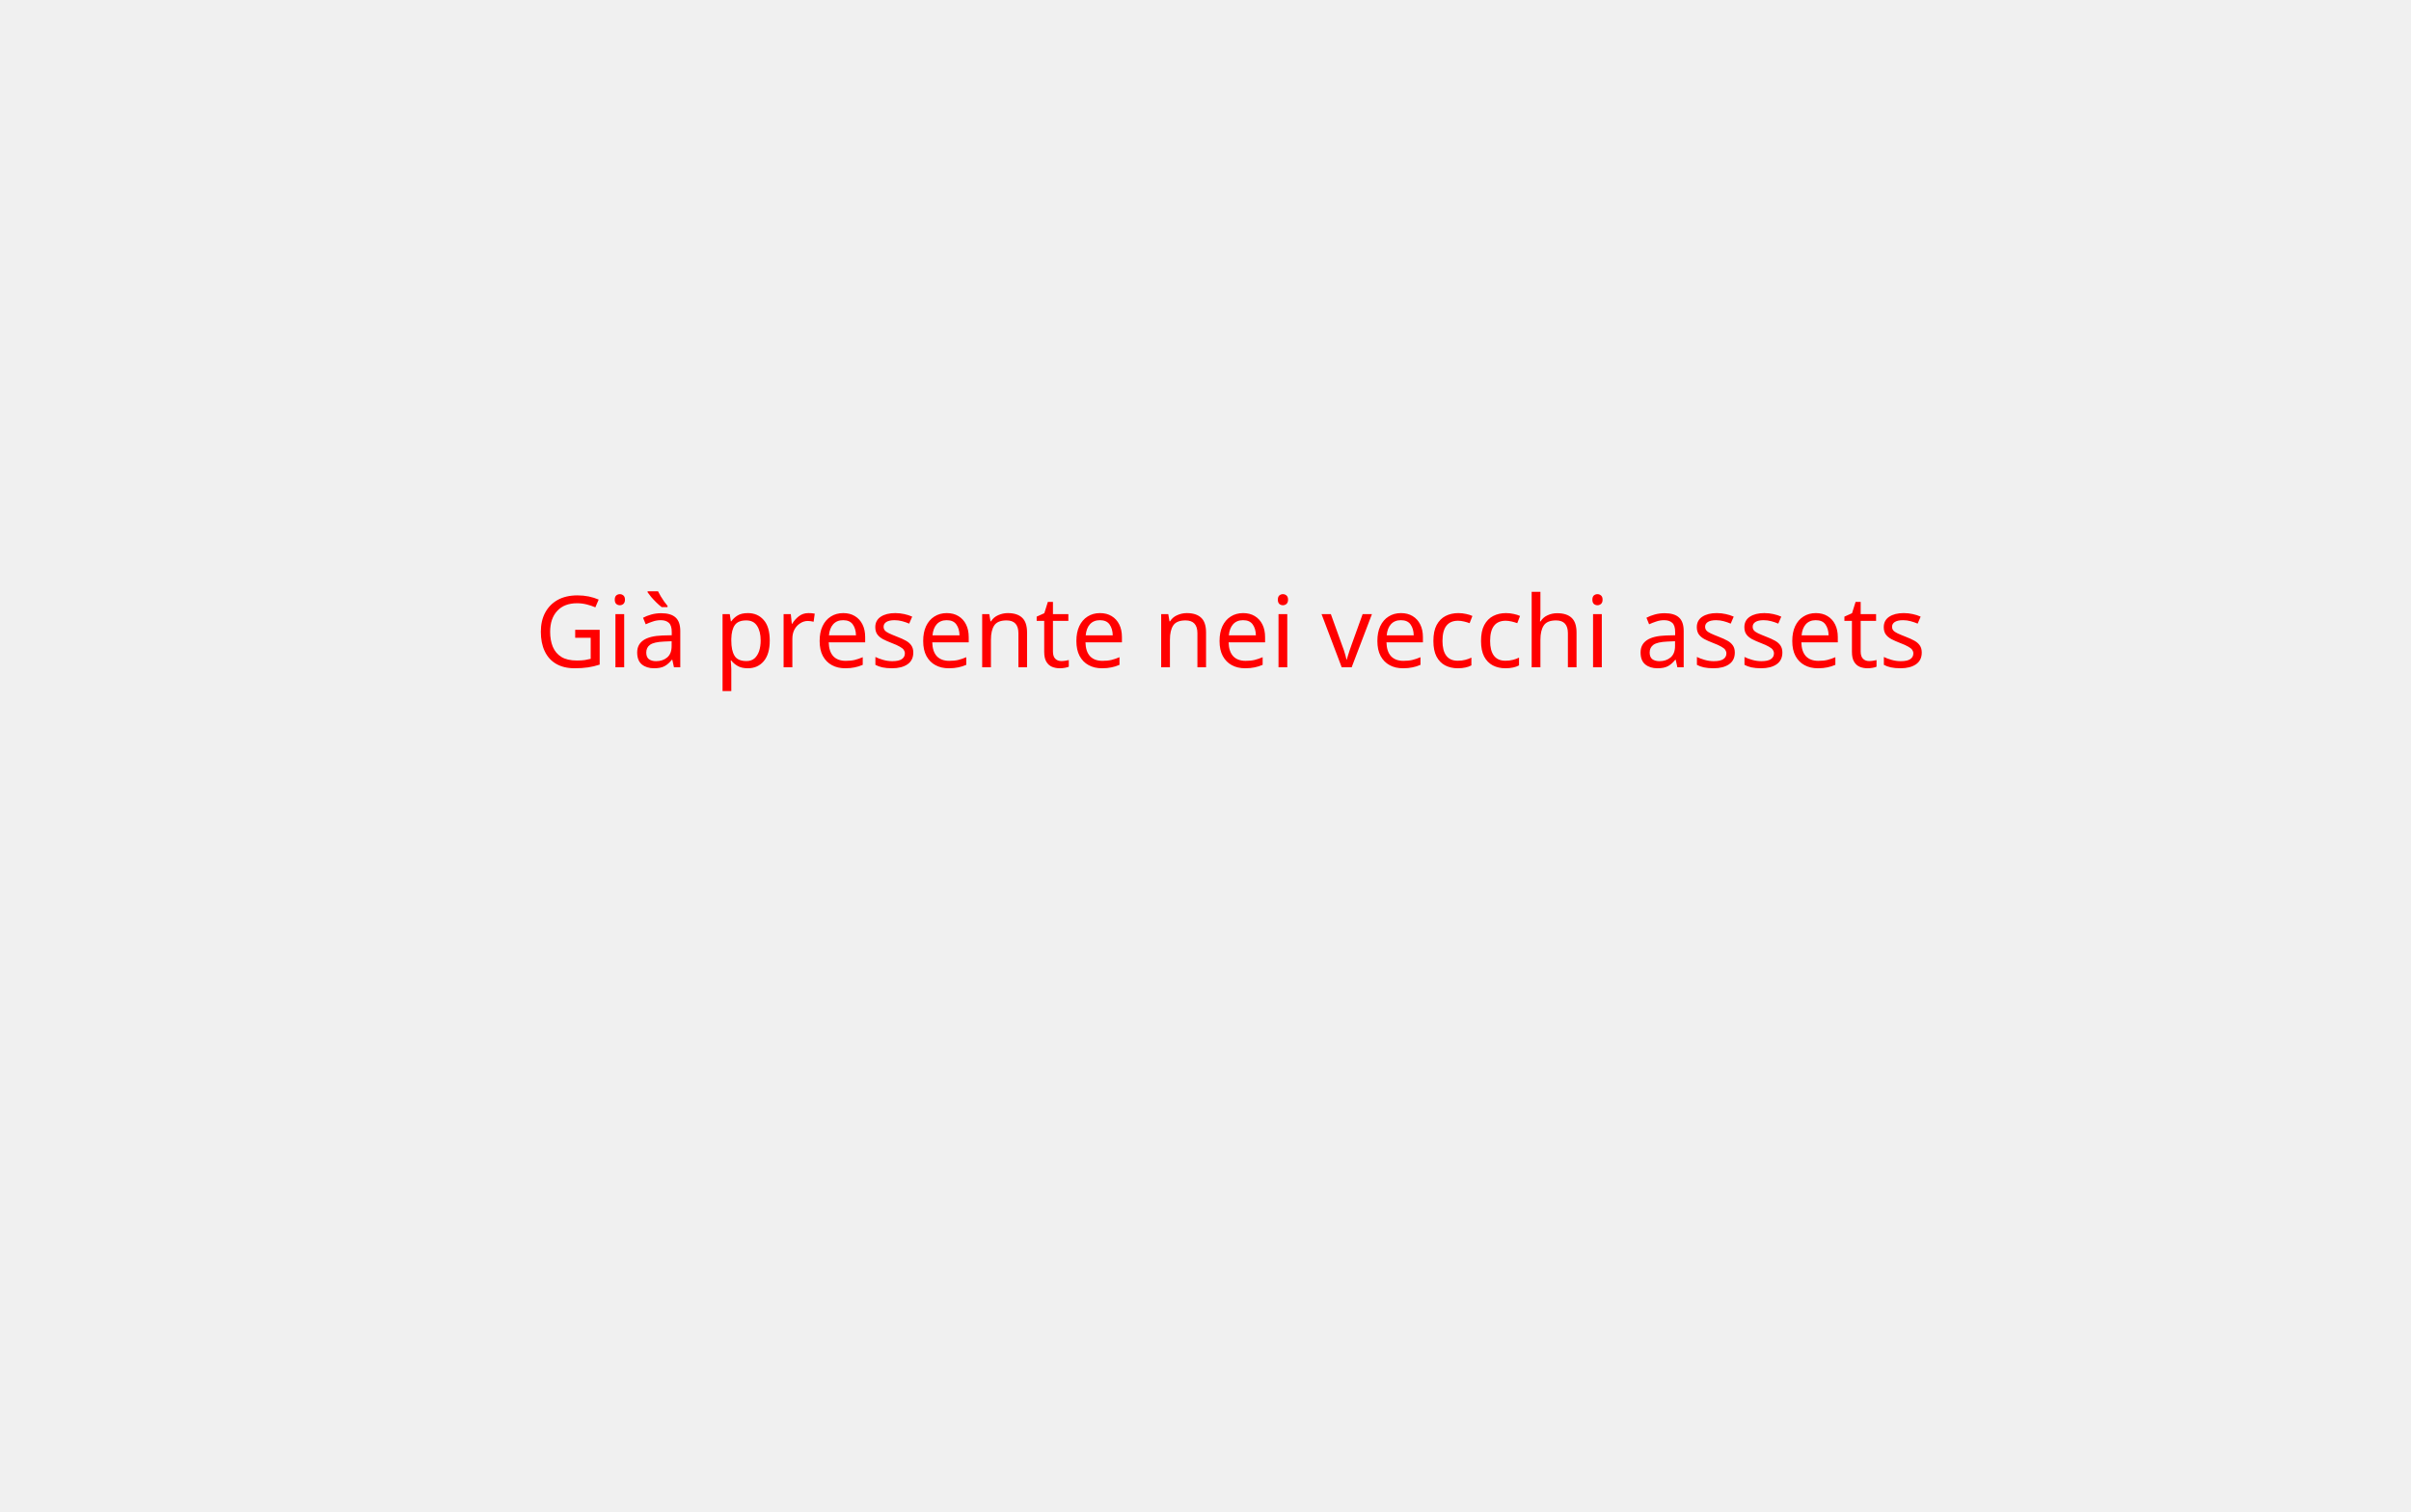
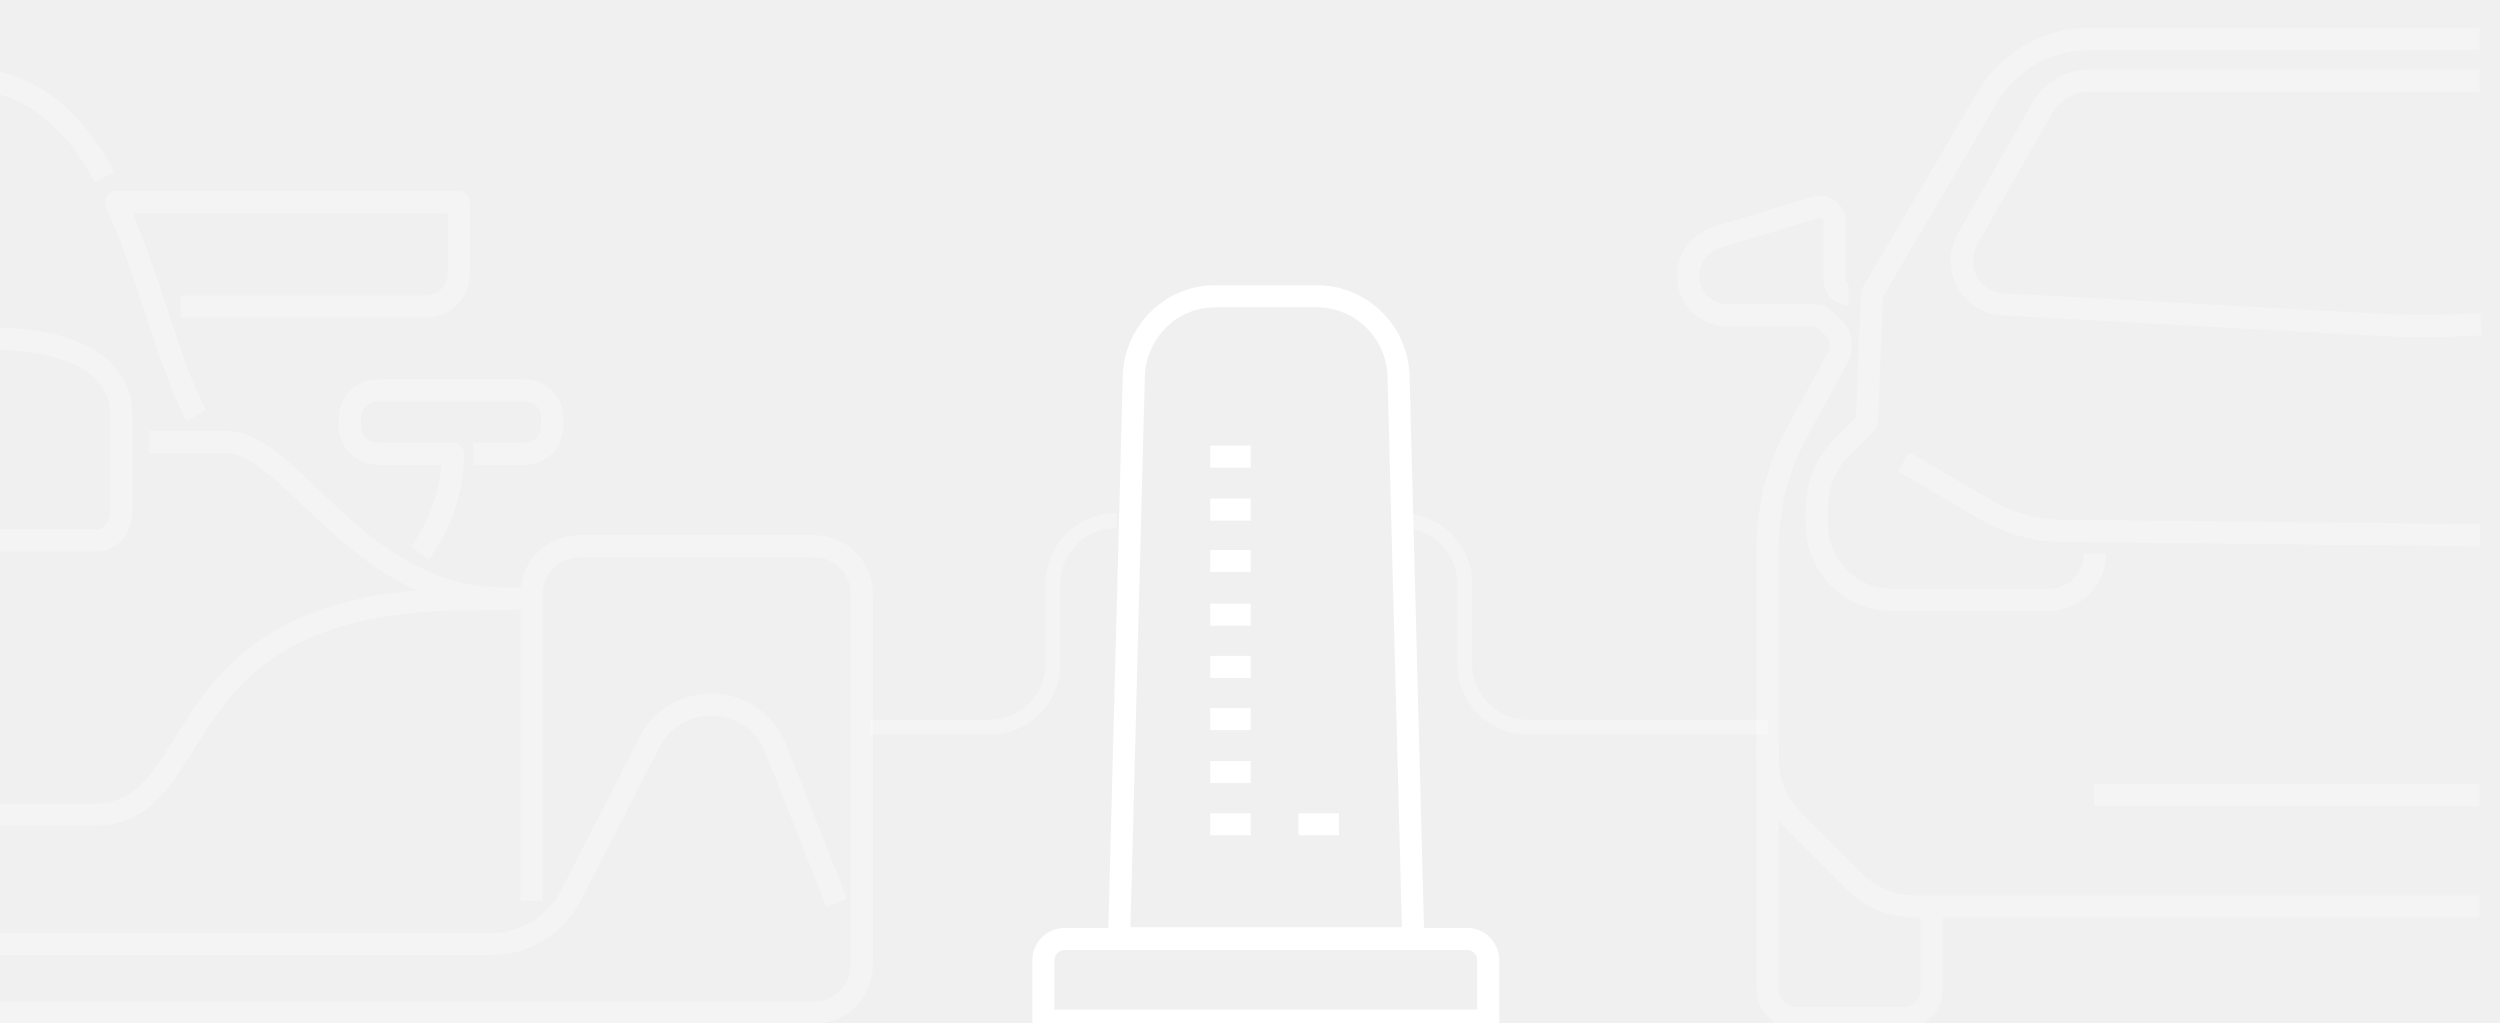
- <svg xmlns="http://www.w3.org/2000/svg" viewBox="0 0 340 213.2">
+ <svg xmlns="http://www.w3.org/2000/svg" version="1.1" id="fastRecharge" x="0px" y="0px" viewBox="0 0 340 139" enable-background="new 0 0 340 139" xml:space="preserve">
+   <g id="bg">
+     <g>
+       <g>
+         <g opacity="0.3">
+           <path fill="none" stroke="#FFFFFF" stroke-width="3" stroke-linejoin="round" stroke-miterlimit="10" d="M240.4,100.8v33.7      c0,2.2,1.8,4,4,4h14.3c2.2,0,4-1.8,4-4v-11.2" />
+           <path fill="none" stroke="#FFFFFF" stroke-width="3" stroke-linejoin="round" stroke-miterlimit="10" d="M337.2,123.3h-76.7      c-3.1,0-6.1-1.2-8.3-3.4l-8.4-8.4c-2.2-2.2-3.4-5.2-3.4-8.3V74.5c0-5.6,1.4-11,4.1-15.9l5.4-9.9c0.8-1.5,0.5-3.3-0.8-4.4      l-1.7-1.4h-3.6H235c-3,0-5.4-2.4-5.4-5.4l0,0c0-2.4,1.6-4.5,3.8-5.2l13.6-4.1c1.2-0.4,2.5,0.6,2.5,1.9v8c0,1.1,0.9,1.9,1.9,1.9" />
+           <path fill="none" stroke="#FFFFFF" stroke-width="3" stroke-linejoin="round" stroke-miterlimit="10" d="M258.9,62.8l11.1,6.5      c3.4,2,7.3,3,11.3,2.9l56,0.6" />
+           <path fill="none" stroke="#FFFFFF" stroke-width="3" stroke-linejoin="round" stroke-miterlimit="10" d="M337.2,5.3h-53.1      c-5.7,0-10.9,3-13.8,7.9l-15.7,26.7l-0.7,17.5l-3.4,3.4c-2.2,2.2-3.4,5.2-3.4,8.3v2.3c0,5.6,4.6,10.2,10.2,10.2h21.3      c3.5,0,6.3-2.8,6.3-6.3l0,0" />
+           <line fill="none" stroke="#FFFFFF" stroke-width="3" stroke-linejoin="round" stroke-miterlimit="10" x1="337.2" y1="108.1" x2="284.8" y2="108.1" />
+           <path fill="none" stroke="#FFFFFF" stroke-width="3" stroke-linejoin="round" stroke-miterlimit="10" d="M337.2,11H284      c-2.6,0-4.9,1.4-6.2,3.6l-10.2,17.9c-2.2,3.9,0.4,8.7,4.9,8.9l49.7,2.7c4.7,0.3,10.4,0.3,15.2,0" />
+         </g>
+         <g>
+           <g opacity="0.3">
+             <g>
+               <path fill="none" stroke="#FFFFFF" stroke-width="3" stroke-linejoin="round" stroke-miterlimit="10" d="M57.1,75.2        c2.8-3.8,4.5-8.5,4.5-13.5l0,0H51.3c-2,0-3.7-1.6-3.7-3.7v-1.2c0-2,1.6-3.7,3.7-3.7h20.1c2,0,3.7,1.6,3.7,3.7V58        c0,2-1.6,3.7-3.7,3.7h-7" />
+             </g>
+             <path fill="none" stroke="#FFFFFF" stroke-width="3" stroke-linejoin="round" stroke-miterlimit="10" d="M14.2,24.1       C10.5,16.7,4,11.1-2.7,11l0,0l0,0l0,0l0,0" />
+             <path fill="none" stroke="#FFFFFF" stroke-width="3" stroke-linejoin="round" stroke-miterlimit="10" d="M26.7,56.5       c-3.4-6-6.3-18.6-10.9-29h46.6v9.7c0,2.5-2,4.5-4.5,4.5H24.6" />
+             <path fill="none" stroke="#FFFFFF" stroke-width="3" stroke-linejoin="round" stroke-miterlimit="10" d="M-2.7,137.6" />
+             <path fill="none" stroke="#FFFFFF" stroke-width="3" stroke-linejoin="round" stroke-miterlimit="10" d="M113.8,122.8l-8.3-21       c-3.1-7.8-14-8-17.4-0.4l-10.1,19.7c-2,4.4-6.4,7.3-11.2,7.3H-2.7" />
+             <path fill="none" stroke="#FFFFFF" stroke-width="3" stroke-linejoin="round" stroke-miterlimit="10" d="M-2.7,122.5" />
+             <path fill="none" stroke="#FFFFFF" stroke-width="3" stroke-linejoin="round" stroke-miterlimit="10" d="M72.3,122.5V80.7       c0-3.5,2.9-6.4,6.4-6.4h32.1c3.5,0,6.4,2.9,6.4,6.4V106v25.3c0,3.5-2.9,6.4-6.4,6.4H-2.7" />
+             <path fill="none" stroke="#FFFFFF" stroke-width="3" stroke-linejoin="round" stroke-miterlimit="10" d="M-2.7,46.1       c1.4-0.1,19.2-0.9,19.2,10.4v12.9c0,2.3-1.5,4.1-3.3,4.1H-2.7l0,0" />
+             <path fill="none" stroke="#FFFFFF" stroke-width="3" stroke-linejoin="round" stroke-miterlimit="10" d="M20.3,60.1h10.4       c9,0,18,21.3,37.8,21.3h3.7l-8.4,0.1c-43,0-34.5,29.3-51.1,29.3c-8,0-7.4,0-15.4,0" />
+           </g>
+         </g>
+       </g>
+       <path fill="none" stroke="#FFFFFF" stroke-width="3" stroke-linejoin="round" stroke-miterlimit="10" d="M199.6,127.7h-54.8    c-1.6,0-2.9,1.3-2.9,2.9v8.2h60.5v-8.2C202.4,129,201.1,127.7,199.6,127.7z" />
+       <path fill="none" stroke="#FFFFFF" stroke-width="3" stroke-linejoin="round" stroke-miterlimit="10" d="M165.2,40.3h13.9    c6,0,10.9,4.8,11.1,10.8l2,76.5h-40l2-76.5C154.4,45.2,159.2,40.3,165.2,40.3z" />
+     </g>
+     <path opacity="0.3" fill="none" stroke="#FFFFFF" stroke-width="2" stroke-linejoin="round" stroke-miterlimit="10" enable-background="new    " d="   M190.6,70.8L190.6,70.8c4.7,0,8.6,3.8,8.6,8.6v10.9c0,4.7,3.8,8.6,8.6,8.6h32.6" />
+     <path opacity="0.3" fill="none" stroke="#FFFFFF" stroke-width="2" stroke-linejoin="round" stroke-miterlimit="10" enable-background="new    " d="   M151.8,70.8L151.8,70.8c-4.7,0-8.6,3.8-8.6,8.6v10.9c0,4.7-3.8,8.6-8.6,8.6h-16.3" />
+     <line fill="none" stroke="#FFFFFF" stroke-width="3" stroke-linejoin="round" stroke-miterlimit="10" x1="176.6" y1="112.1" x2="182.1" y2="112.1" />
+     <g>
+       <line fill="none" stroke="#FFFFFF" stroke-width="3" stroke-linejoin="round" stroke-miterlimit="10" x1="164.6" y1="112.1" x2="170.1" y2="112.1" />
+       <line fill="none" stroke="#FFFFFF" stroke-width="3" stroke-linejoin="round" stroke-miterlimit="10" x1="164.6" y1="105" x2="170.1" y2="105" />
+       <line fill="none" stroke="#FFFFFF" stroke-width="3" stroke-linejoin="round" stroke-miterlimit="10" x1="164.6" y1="97.8" x2="170.1" y2="97.8" />
+       <line fill="none" stroke="#FFFFFF" stroke-width="3" stroke-linejoin="round" stroke-miterlimit="10" x1="164.6" y1="90.7" x2="170.1" y2="90.7" />
+       <line fill="none" stroke="#FFFFFF" stroke-width="3" stroke-linejoin="round" stroke-miterlimit="10" x1="164.6" y1="83.6" x2="170.1" y2="83.6" />
+       <line fill="none" stroke="#FFFFFF" stroke-width="3" stroke-linejoin="round" stroke-miterlimit="10" x1="164.6" y1="62.1" x2="170.1" y2="62.1" />
+       <line fill="none" stroke="#FFFFFF" stroke-width="3" stroke-linejoin="round" stroke-miterlimit="10" x1="164.6" y1="69.3" x2="170.1" y2="69.3" />
+       <line fill="none" stroke="#FFFFFF" stroke-width="3" stroke-linejoin="round" stroke-miterlimit="10" x1="164.6" y1="76.3" x2="170.1" y2="76.3" />
+     </g>
+   </g>
  <g id="UI">
-     <text transform="translate(75.41 94.11)" style="font-size: 14px;fill: red;font-family: UniversLTStd, Univers LT Std">Già presente nei vecchi assets</text>
-   </g>
+ </g>
</svg>
